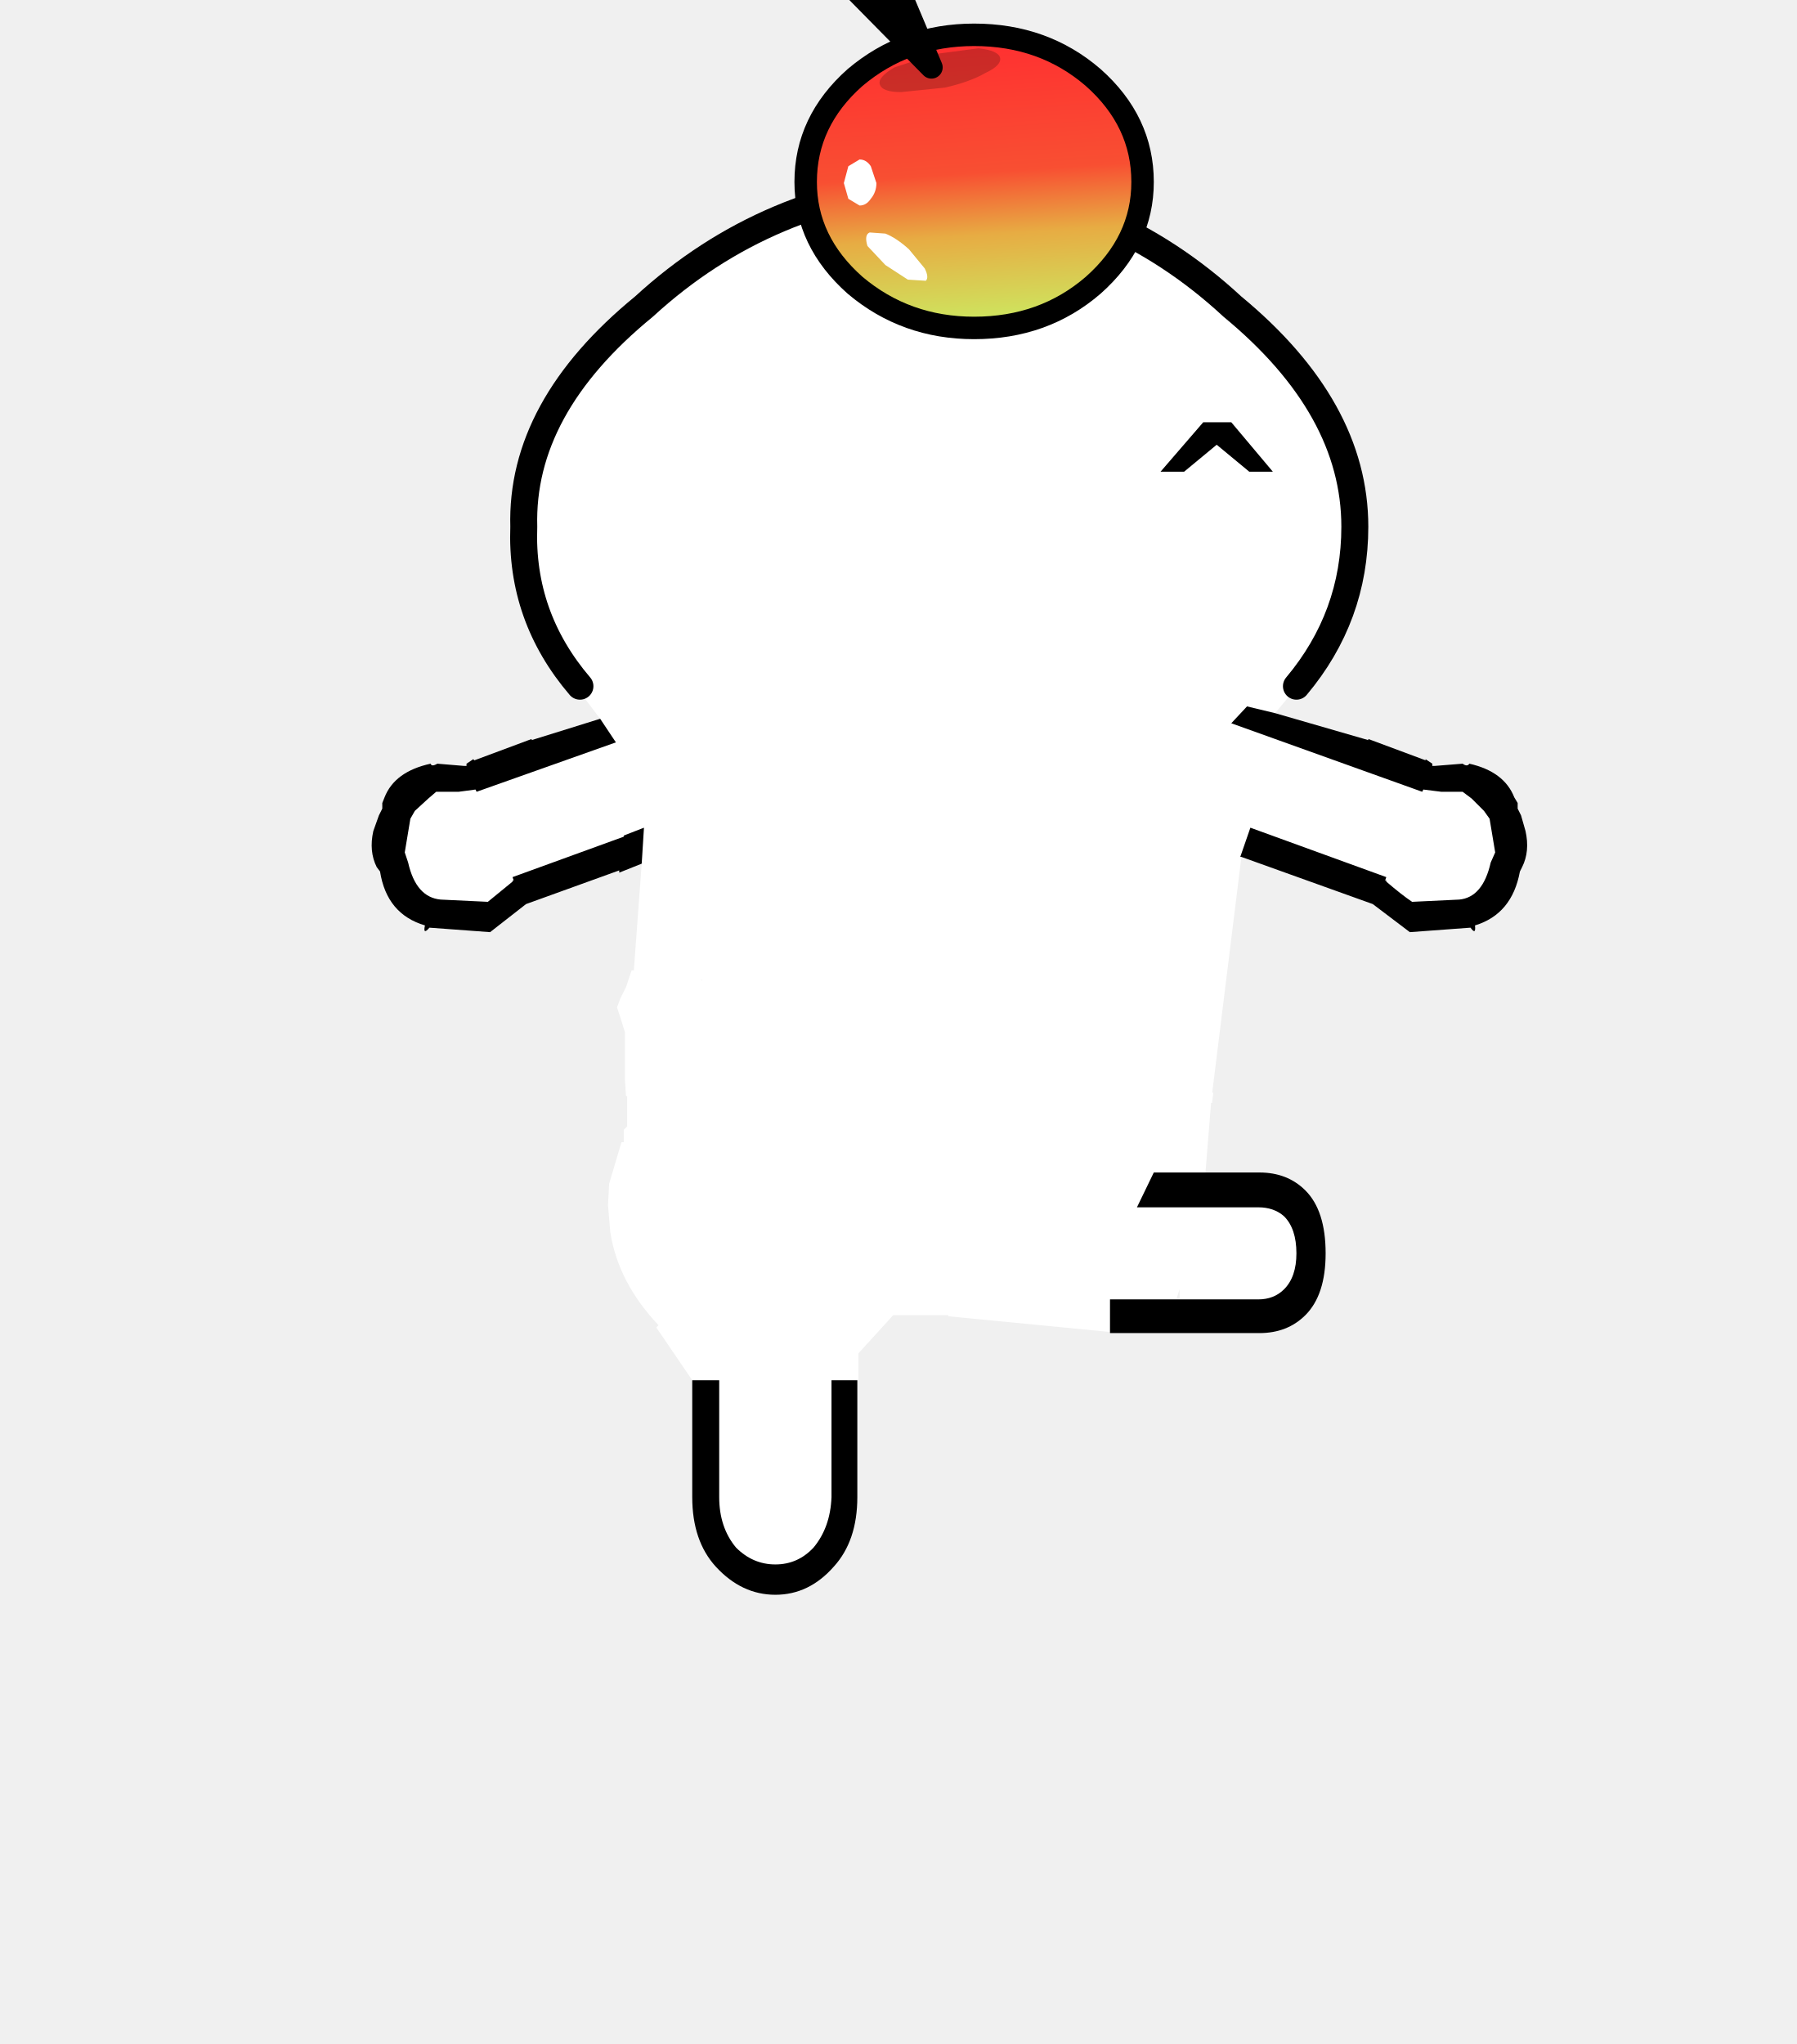
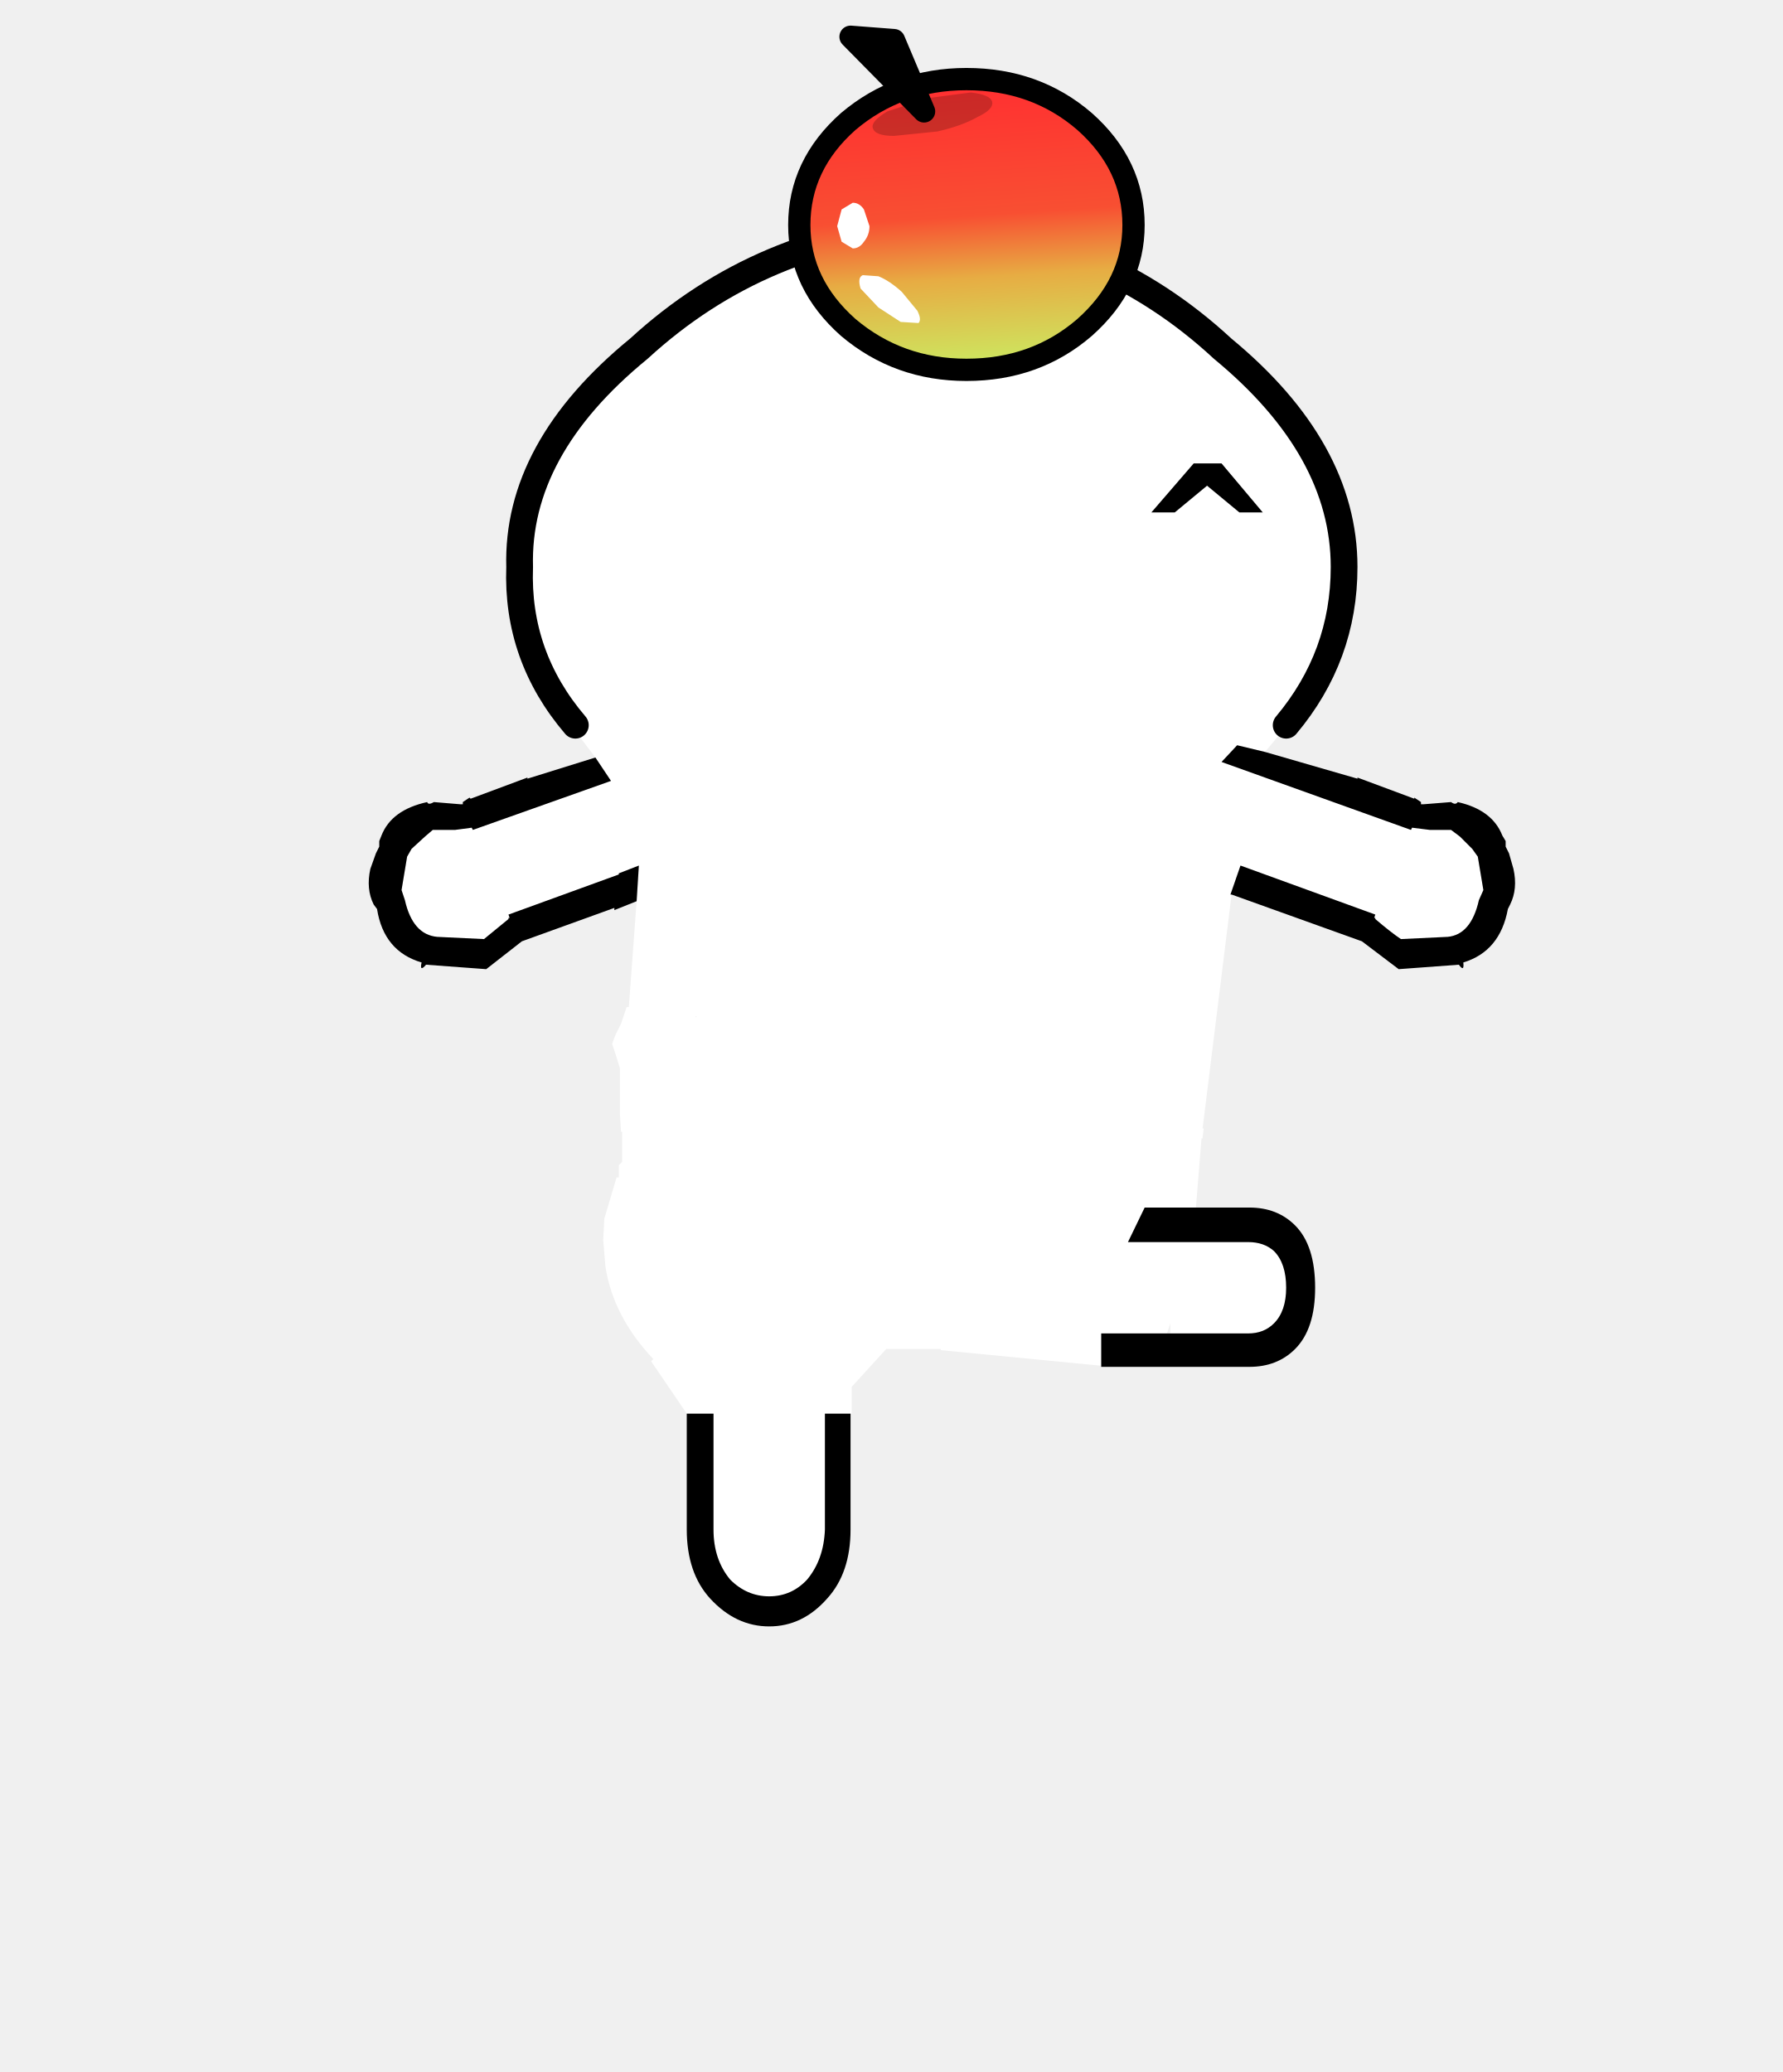
- <svg xmlns="http://www.w3.org/2000/svg" xmlns:xlink="http://www.w3.org/1999/xlink" height="182" width="160" version="1.1" id="svg19">
-   <defs id="defs11">
-     <g id="shape0" transform="matrix(1.0, 0.0, 0.0, 1.0, 24.8, 64.6)">
-       <path d="M-15.55 -41.55 Q-18.2 -44.65 -18.05 -48.65 -18.2 -53.95 -12.7 -58.45 -7.2 -63.5 0.45 -64.0 8.05 -63.5 13.5 -58.45 18.95 -53.95 18.95 -48.65 18.95 -44.65 16.35 -41.55 L16.45 -41.55 16.4 -41.55 15.4 -40.35 14.15 -40.65 13.45 -39.9 21.95 -36.85 22.0 -36.95 22.8 -36.85 23.35 -36.85 23.75 -36.85 24.15 -36.55 24.7 -36.0 24.95 -35.65 25.2 -34.15 25.0 -33.7 Q24.65 -32.15 23.6 -32.05 L21.5 -31.95 Q21.05 -32.25 20.35 -32.85 L20.35 -32.9 20.3 -32.9 20.35 -33.05 14.3 -35.25 13.85 -33.95 13.9 -33.95 12.6 -23.45 12.65 -23.45 12.6 -23.05 12.6 -23.0 12.55 -23.0 12.3 -19.9 10.0 -19.9 9.25 -18.35 14.65 -18.35 Q15.35 -18.35 15.8 -17.95 16.35 -17.4 16.35 -16.3 16.35 -15.25 15.8 -14.7 15.35 -14.25 14.65 -14.25 L11.15 -14.25 11.15 -14.7 11.0 -14.25 8.05 -14.25 8.05 -12.8 0.85 -13.5 0.85 -13.55 -1.6 -13.55 -3.15 -11.85 -3.15 -10.65 -3.2 -10.65 -4.35 -10.65 -4.35 -5.45 Q-4.4 -4.1 -5.15 -3.2 -5.85 -2.45 -6.85 -2.45 -7.85 -2.45 -8.6 -3.2 -9.35 -4.1 -9.35 -5.45 L-9.35 -10.65 -10.55 -10.65 -12.15 -13.0 -12.05 -13.1 Q-13.85 -15.0 -14.2 -17.25 L-14.3 -18.45 -14.25 -19.4 -13.7 -21.25 -13.6 -21.25 -13.6 -21.8 -13.45 -21.95 -13.45 -22.0 -13.45 -23.3 -13.5 -23.3 -13.55 -24.1 -13.55 -26.15 -13.75 -26.8 -13.9 -27.25 -13.75 -27.65 -13.5 -28.15 -13.25 -28.9 -13.15 -28.9 -12.8 -33.65 -12.7 -35.25 -13.6 -34.9 -13.6 -34.85 -18.55 -33.05 -18.5 -32.9 -18.55 -32.9 -18.55 -32.85 -19.65 -31.95 -21.75 -32.05 Q-22.85 -32.15 -23.2 -33.7 L-23.35 -34.15 -23.1 -35.65 -22.9 -36.0 -22.3 -36.55 -21.95 -36.85 -21.5 -36.85 -20.95 -36.85 -20.2 -36.95 -20.15 -36.85 -13.95 -39.05 -14.65 -40.1 -15.75 -41.55 -15.55 -41.55 M-12.7 -35.25 L-12.65 -35.55 -12.7 -35.25 M-13.85 -22.0 L-13.8 -21.9 -13.85 -22.0 M-10.15 -28.5 L-10.15 -28.45 -10.1 -28.45 -10.15 -28.5" fill="#ffffff" fill-rule="evenodd" stroke="none" id="path856" />
-       <path d="M-14.65 -40.1 L-13.95 -39.05 -20.15 -36.85 -20.2 -36.95 -20.95 -36.85 -21.5 -36.85 -21.95 -36.85 -22.3 -36.55 -22.9 -36.0 -23.1 -35.65 -23.35 -34.15 -23.2 -33.7 Q-22.85 -32.15 -21.75 -32.05 L-19.65 -31.95 -18.55 -32.85 -18.55 -32.9 -18.5 -32.9 -18.55 -33.05 -13.6 -34.85 -13.6 -34.9 -12.7 -35.25 -12.8 -33.65 -13.8 -33.25 -13.8 -33.35 -17.95 -31.85 -19.55 -30.6 -22.25 -30.8 Q-22.55 -30.45 -22.45 -30.9 -24.15 -31.4 -24.45 -33.3 L-24.6 -33.5 Q-24.95 -34.2 -24.75 -35.1 L-24.5 -35.8 -24.35 -36.1 -24.35 -36.35 -24.25 -36.6 Q-23.8 -37.75 -22.2 -38.1 -22.15 -37.95 -21.9 -38.1 L-20.7 -38.0 -20.6 -38.0 -20.6 -38.1 -20.3 -38.3 -20.25 -38.25 -17.7 -39.2 -17.7 -39.15 -14.65 -40.1 M-10.55 -10.65 L-9.35 -10.65 -9.35 -5.45 Q-9.35 -4.1 -8.6 -3.2 -7.85 -2.45 -6.85 -2.45 -5.85 -2.45 -5.15 -3.2 -4.4 -4.1 -4.35 -5.45 L-4.35 -10.65 -3.2 -10.65 -3.2 -5.45 Q-3.2 -3.5 -4.25 -2.35 -5.35 -1.1 -6.85 -1.1 -8.35 -1.1 -9.5 -2.35 -10.55 -3.5 -10.55 -5.45 L-10.55 -10.65 M8.05 -12.8 L8.05 -14.25 11.0 -14.25 11.15 -14.25 14.65 -14.25 Q15.35 -14.25 15.8 -14.7 16.35 -15.25 16.35 -16.3 16.35 -17.4 15.8 -17.95 15.35 -18.35 14.65 -18.35 L9.25 -18.35 10.0 -19.9 12.3 -19.9 14.7 -19.9 Q15.95 -19.9 16.75 -19.1 17.65 -18.2 17.65 -16.3 17.65 -14.45 16.75 -13.55 15.95 -12.75 14.7 -12.75 L8.05 -12.75 8.05 -12.8 M13.9 -33.95 L13.85 -33.95 14.3 -35.25 20.35 -33.05 20.3 -32.9 20.35 -32.9 20.35 -32.85 Q21.05 -32.25 21.5 -31.95 L23.6 -32.05 Q24.65 -32.15 25.0 -33.7 L25.2 -34.15 24.95 -35.65 24.7 -36.0 24.15 -36.55 23.75 -36.85 23.35 -36.85 22.8 -36.85 22.0 -36.95 21.95 -36.85 13.45 -39.9 14.15 -40.65 15.4 -40.35 19.55 -39.15 19.55 -39.2 22.1 -38.25 22.1 -38.3 22.4 -38.1 22.4 -38.0 22.5 -38.0 23.75 -38.1 Q23.95 -37.95 24.05 -38.1 25.6 -37.75 26.05 -36.6 L26.2 -36.35 26.2 -36.1 26.35 -35.8 26.55 -35.1 Q26.75 -34.2 26.4 -33.5 L26.3 -33.3 Q25.95 -31.4 24.3 -30.9 24.35 -30.45 24.1 -30.8 L21.4 -30.6 19.75 -31.85 13.9 -33.95" fill="#000000" fill-rule="evenodd" stroke="none" id="path858" />
-       <path d="M16.35 -41.55 Q18.95 -44.65 18.95 -48.65 18.95 -53.95 13.5 -58.45 8.05 -63.5 0.45 -64.0 -7.2 -63.5 -12.7 -58.45 -18.2 -53.95 -18.05 -48.65 -18.2 -44.65 -15.55 -41.55" fill="none" stroke="#000000" stroke-linecap="round" stroke-linejoin="round" stroke-width="1.2" id="path860" />
+ <svg xmlns="http://www.w3.org/2000/svg" xmlns:xlink="http://www.w3.org/1999/xlink" height="186" width="160">
+   <defs>
+     <use height="2.2" width="5" xlink:href="#a" id="e" />
+     <use height="15.95" width="16" xlink:href="#b" id="f" />
+     <g id="d">
+       <path d="M-15.55-41.55q-2.65-3.1-2.5-7.1-.15-5.3 5.35-9.8Q-7.2-63.5.45-64q7.6.5 13.05 5.55 5.45 4.5 5.45 9.8 0 4-2.6 7.1h.1-.05l-1 1.2-1.25-.3-.7.75 8.5 3.05.05-.1.8.1h.95l.4.3.55.55.25.35.25 1.5-.2.45q-.35 1.55-1.4 1.65l-2.1.1q-.45-.3-1.15-.9v-.05h-.05l.05-.15-6.05-2.2-.45 1.3h.05l-1.3 10.5h.05l-.05.4v.05h-.05l-.25 3.1H10l-.75 1.55h5.4q.7 0 1.15.4.55.55.55 1.65 0 1.05-.55 1.6-.45.45-1.15.45h-3.5v-.45l-.15.45H8.05v1.45l-7.2-.7v-.05H-1.6l-1.55 1.7v1.2h-1.2v5.2q-.05 1.35-.8 2.25-.7.75-1.7.75T-8.6-3.2q-.75-.9-.75-2.25v-5.2h-1.2l-1.6-2.35.1-.1q-1.8-1.9-2.15-4.15l-.1-1.2.05-.95.55-1.85h.1v-.55l.15-.15v-1.35h-.05l-.05-.8v-2.05l-.2-.65-.15-.45.15-.4.25-.5.25-.75h.1l.35-4.75.1-1.6-.9.35v.05l-4.95 1.8.05.15h-.05v.05l-1.1.9-2.1-.1q-1.1-.1-1.45-1.65l-.15-.45.25-1.5.2-.35.6-.55.35-.3h1l.75-.1.05.1 6.2-2.2-.7-1.05-1.1-1.45h.2m2.85 6.3l.05-.3-.05.3M-13.85-22l.05.1-.05-.1m3.7-6.5v.05h.05l-.05-.05" fill="#fff" fill-rule="evenodd" transform="translate(24.8 64.6)" />
+       <path d="M-14.65-40.1l.7 1.05-6.2 2.2-.05-.1-.75.1h-1l-.35.3-.6.55-.2.35-.25 1.5.15.45q.35 1.55 1.45 1.65l2.1.1 1.1-.9v-.05h.05l-.05-.15 4.95-1.8v-.05l.9-.35-.1 1.6-1 .4v-.1l-4.15 1.5-1.6 1.25-2.7-.2q-.3.35-.2-.1-1.7-.5-2-2.4l-.15-.2q-.35-.7-.15-1.6l.25-.7.15-.3v-.25l.1-.25q.45-1.15 2.05-1.5.05.15.3 0l1.2.1h.1v-.1l.3-.2.05.05 2.55-.95v.05l3.05-.95m4.1 29.45h1.2v5.2q0 1.35.75 2.25.75.75 1.75.75t1.7-.75q.75-.9.8-2.25v-5.2h1.15v5.2q0 1.95-1.05 3.1-1.1 1.25-2.6 1.25T-9.5-2.35q-1.05-1.15-1.05-3.1v-5.2m18.6-2.15v-1.45h6.6q.7 0 1.15-.45.55-.55.55-1.6 0-1.1-.55-1.65-.45-.4-1.15-.4h-5.4L10-19.9h4.7q1.25 0 2.05.8.9.9.9 2.8 0 1.85-.9 2.75-.8.8-2.05.8H8.05v-.05m5.85-21.15h-.05l.45-1.3 6.05 2.2-.05.15h.05v.05q.7.6 1.15.9l2.1-.1q1.05-.1 1.4-1.65l.2-.45-.25-1.5-.25-.35-.55-.55-.4-.3h-.95l-.8-.1-.05.1-8.5-3.05.7-.75 1.25.3 4.15 1.2v-.05l2.55.95v-.05l.3.2v.1h.1l1.25-.1q.2.15.3 0 1.55.35 2 1.5l.15.25v.25l.15.3.2.7q.2.9-.15 1.6l-.1.2q-.35 1.9-2 2.4.05.45-.2.1l-2.7.2-1.65-1.25-5.85-2.1" fill-rule="evenodd" transform="translate(24.8 64.6)" />
+       <path d="M41.15 23.05q2.6-3.1 2.6-7.1 0-5.3-5.45-9.8Q32.85 1.1 25.25.6q-7.65.5-13.15 5.55-5.5 4.5-5.35 9.8-.15 4 2.5 7.1" fill="none" stroke="#000" stroke-linecap="round" stroke-linejoin="round" stroke-width="1.2" />
    </g>
-     <g id="sprite0" transform="matrix(1.0, 0.0, 0.0, 1.0, 2.45, 0.3)">
-       <use height="2.2" transform="matrix(1.0, 0.0, 0.0, 1.0, -2.45, -0.3)" width="5.0" xlink:href="#shape1" id="use863" />
+     <g id="b">
+       <path d="M8.7-1.95q0 2.65-2.2 4.6-2.2 1.9-5.3 1.9-3.05 0-5.3-1.9Q-6.3.7-6.3-1.95q0-2.7 2.2-4.65 2.25-1.9 5.3-1.9 3.1 0 5.3 1.9 2.2 1.95 2.2 4.65" fill="url(#c)" fill-rule="evenodd" transform="translate(6.8 10.9)" />
+       <path d="M8.7-1.95q0 2.65-2.2 4.6-2.2 1.9-5.3 1.9-3.05 0-5.3-1.9Q-6.3.7-6.3-1.95q0-2.7 2.2-4.65 2.25-1.9 5.3-1.9 3.1 0 5.3 1.9 2.2 1.95 2.2 4.65z" fill="none" stroke="#000" stroke-linecap="round" stroke-linejoin="round" transform="translate(6.8 10.9)" />
+       <path d="M2.35-7.5q.1.35-.65.7-.7.4-1.8.65l-1.95.2q-.85 0-.95-.35-.1-.3.65-.75l1.85-.6 1.9-.25q.85.1.95.4" fill-opacity=".2" fill-rule="evenodd" transform="translate(6.8 10.9)" />
+       <path d="M-4-10.4l1.95.15 1.35 3.2L-4-10.4" fill-rule="evenodd" transform="translate(6.8 10.9)" />
+       <path d="M-4-10.4l1.95.15 1.35 3.2z" fill="none" stroke="#000" stroke-linecap="round" stroke-linejoin="round" transform="translate(6.8 10.9)" />
+       <path d="M-1 1.9q.2.4.05.55l-.8-.05-1-.65-.8-.85q-.15-.5.1-.6l.7.05q.5.2 1.05.7l.7.85m-3.4-3.1l-.2-.7.2-.75.5-.3q.3 0 .5.3l.25.75q0 .4-.25.7-.2.3-.5.3l-.5-.3" fill="#fff" fill-rule="evenodd" transform="translate(6.8 10.9)" />
    </g>
-     <g id="shape1" transform="matrix(1.0, 0.0, 0.0, 1.0, 2.45, 0.3)">
-       <path d="M0.7 -0.3 L2.55 1.9 1.5 1.9 0.05 0.7 -1.4 1.9 -2.45 1.9 -0.55 -0.3 0.7 -0.3" fill="#000000" fill-rule="evenodd" stroke="none" id="path866" />
-     </g>
-     <g id="sprite1" transform="matrix(1.0, 0.0, 0.0, 1.0, 6.8, 10.9)">
-       <use height="15.95" transform="matrix(1.0, 0.0, 0.0, 1.0, -6.8, -10.9)" width="16.0" xlink:href="#shape2" id="use869" />
-     </g>
-     <g id="shape2" transform="matrix(1.0, 0.0, 0.0, 1.0, 6.8, 10.9)">
-       <path d="M8.7 -1.95 Q8.7 0.7 6.5 2.65 4.3 4.55 1.2 4.55 -1.85 4.55 -4.1 2.65 -6.3 0.7 -6.3 -1.95 -6.3 -4.65 -4.1 -6.6 -1.85 -8.5 1.2 -8.5 4.3 -8.5 6.5 -6.6 8.7 -4.65 8.7 -1.95" fill="url(#gradient0)" fill-rule="evenodd" stroke="none" id="path872" />
-       <path d="M8.7 -1.95 Q8.7 0.7 6.5 2.65 4.3 4.55 1.2 4.55 -1.85 4.55 -4.1 2.65 -6.3 0.7 -6.3 -1.95 -6.3 -4.65 -4.1 -6.6 -1.85 -8.5 1.2 -8.5 4.3 -8.5 6.5 -6.6 8.7 -4.65 8.7 -1.95 Z" fill="none" stroke="#000000" stroke-linecap="round" stroke-linejoin="round" stroke-width="1.0" id="path874" />
-       <path d="M2.35 -7.5 Q2.45 -7.15 1.7 -6.8 1.0 -6.4 -0.1 -6.15 L-2.05 -5.95 Q-2.9 -5.95 -3.0 -6.3 -3.1 -6.6 -2.35 -7.05 L-0.5 -7.65 1.4 -7.9 Q2.25 -7.8 2.35 -7.5" fill="#000000" fill-opacity="0.2" fill-rule="evenodd" stroke="none" id="path876" />
-       <path d="M-4.0 -10.4 L-2.05 -10.25 -0.7 -7.05 -4.0 -10.4" fill="#000000" fill-rule="evenodd" stroke="none" id="path878" />
-       <path d="M-4.0 -10.4 L-2.05 -10.25 -0.7 -7.05 -4.0 -10.4 Z" fill="none" stroke="#000000" stroke-linecap="round" stroke-linejoin="round" stroke-width="1.0" id="path880" />
-       <path d="M-1.0 1.9 Q-0.8 2.3 -0.95 2.45 L-1.75 2.4 -2.75 1.75 -3.55 0.9 Q-3.7 0.4 -3.45 0.3 L-2.75 0.35 Q-2.25 0.55 -1.7 1.05 L-1.0 1.9" fill="#ffffff" fill-rule="evenodd" stroke="none" id="path882" />
-       <path d="M-4.4 -1.2 L-4.6 -1.9 -4.4 -2.65 -3.9 -2.95 Q-3.6 -2.95 -3.4 -2.65 L-3.15 -1.9 Q-3.15 -1.5 -3.4 -1.2 -3.6 -0.9 -3.9 -0.9 L-4.4 -1.2" fill="#ffffff" fill-rule="evenodd" stroke="none" id="path884" />
-     </g>
-     <linearGradient gradientTransform="matrix(-7.0E-4, -0.008, 0.0091, -6.0E-4, 1.2, -1.35)" gradientUnits="userSpaceOnUse" id="gradient0" spreadMethod="pad" x1="-819.2" x2="819.2">
-       <stop offset="0.0" stop-color="#c7f466" id="stop887" />
-       <stop offset="0.365" stop-color="#e7ac43" id="stop889" />
-       <stop offset="0.576" stop-color="#f84f32" id="stop891" />
-       <stop offset="1.0" stop-color="#ff3131" id="stop893" />
+     <linearGradient gradientTransform="matrix(-.0007 -.008 .0091 -.0006 1.2 -1.35)" gradientUnits="userSpaceOnUse" id="c" spreadMethod="pad" x1="-819.2" x2="819.2">
+       <stop offset="0" stop-color="#c7f466" />
+       <stop offset=".365" stop-color="#e7ac43" />
+       <stop offset=".576" stop-color="#f84f32" />
+       <stop offset="1" stop-color="#ff3131" />
    </linearGradient>
+     <path d="M.7-.3l1.85 2.2H1.5L.05.7-1.4 1.9h-1.05l1.9-2.2H.7" fill-rule="evenodd" transform="translate(2.45 .3)" id="a" />
  </defs>
-   <g transform="matrix(2,0,0,2,82.741,144.2)" id="g854">
-     <use height="63.5" transform="translate(-24.8,-64.6)" width="51.4" xlink:href="#shape0" id="use848" x="0" y="0" />
-     <use height="2.2" transform="translate(10.3,-53.3)" width="5" xlink:href="#sprite0" id="use850" x="0" y="0" />
-     <use height="15.95" transform="translate(-6,-72.95)" width="16" xlink:href="#sprite1" id="use852" x="0" y="0" />
+   <g transform="matrix(2 0 0 2 82.741 148.2)">
+     <use height="63.5" transform="translate(-24.8 -64.6)" width="51.4" xlink:href="#d" />
+     <use height="2.2" transform="translate(10.3 -53.3)" width="5" xlink:href="#e" />
+     <use height="15.95" transform="translate(-6 -72.95)" width="16" xlink:href="#f" />
  </g>
</svg>
